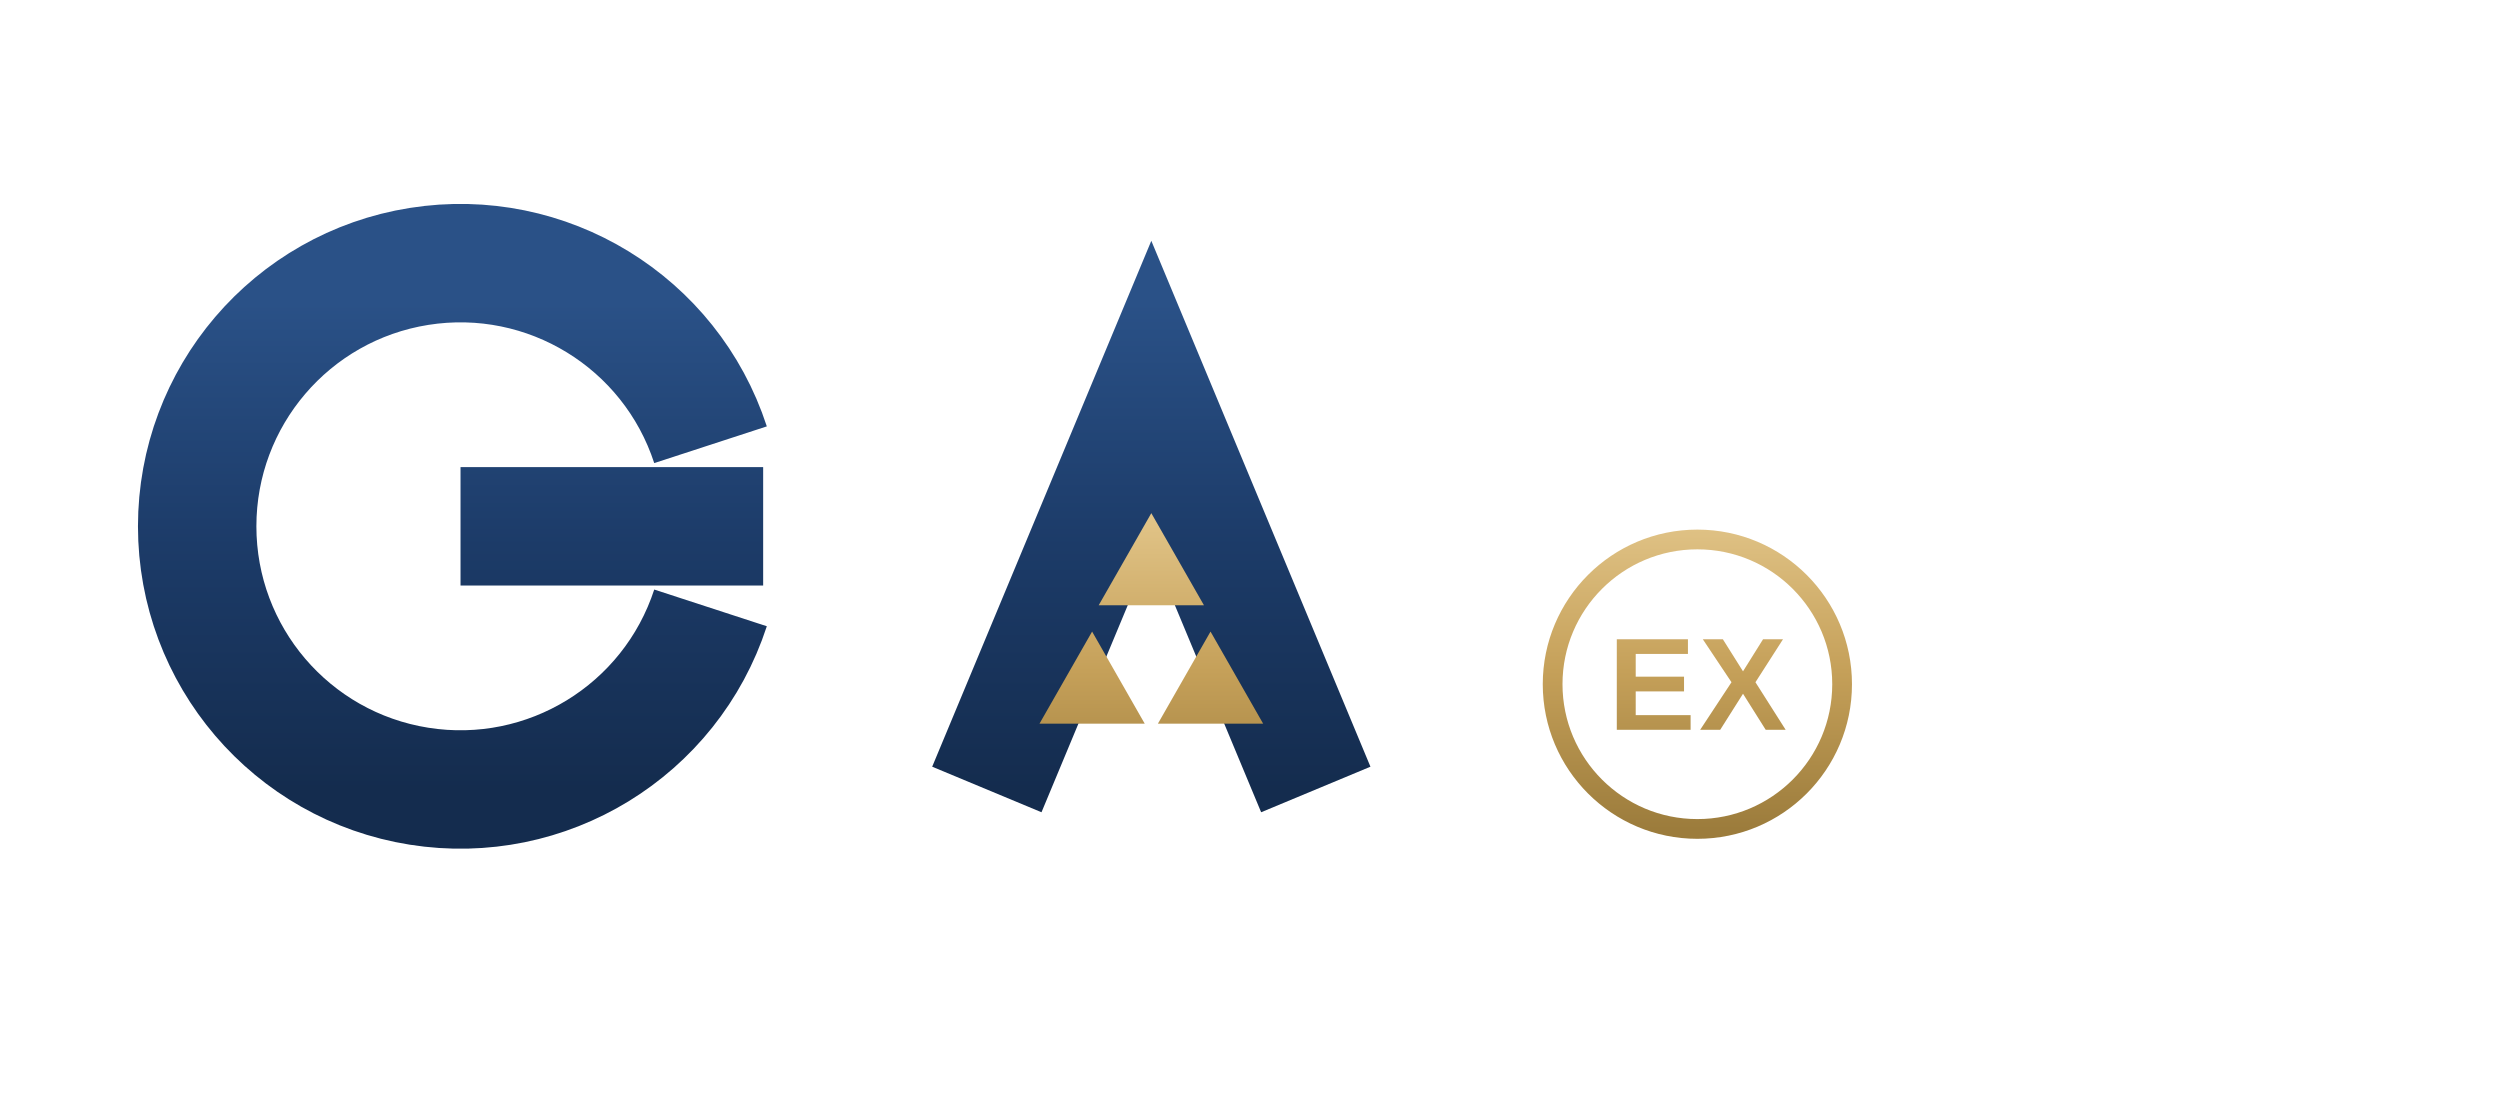
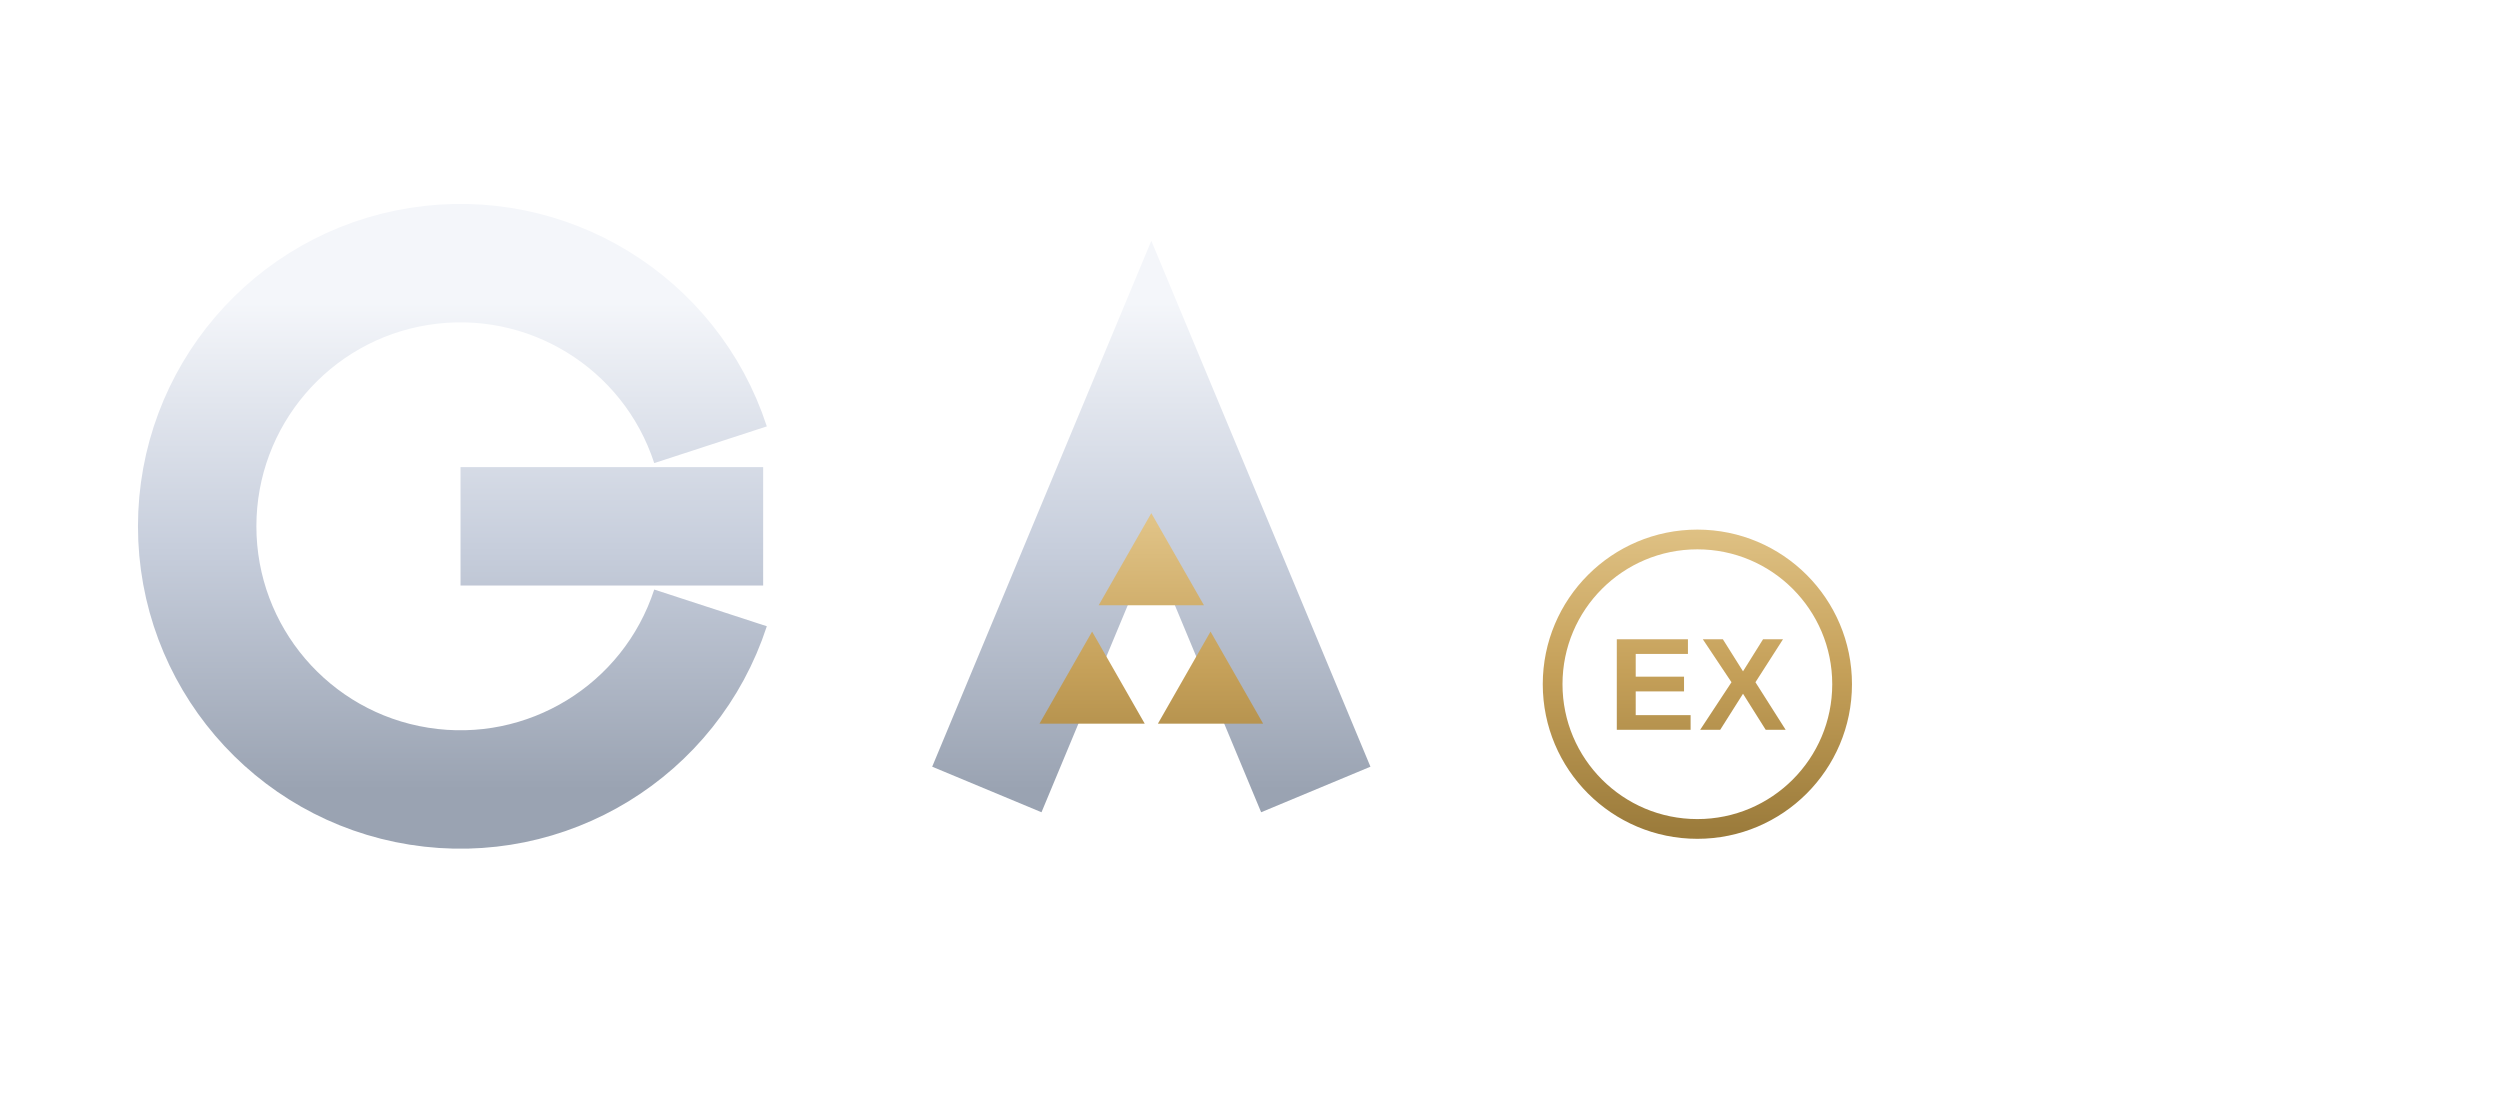
- <svg xmlns="http://www.w3.org/2000/svg" viewBox="0 0 380 170" role="img" aria-label="GAAex">
+ <svg xmlns="http://www.w3.org/2000/svg" viewBox="0 0 380 170" role="img" aria-label="GAAhex">
  <defs>
    <linearGradient id="cob" x1="0" y1="46" x2="0" y2="120" gradientUnits="userSpaceOnUse">
-       <stop offset="0" stop-color="#2A5187" />
-       <stop offset="0.5" stop-color="#1C3B68" />
-       <stop offset="1" stop-color="#142C4E" />
+       <stop offset="0" stop-color="#F4F6FA" />
+       <stop offset="0.5" stop-color="#C7CEDC" />
+       <stop offset="1" stop-color="#9AA3B2" />
    </linearGradient>
    <linearGradient id="gold" x1="0" y1="78" x2="0" y2="126" gradientUnits="userSpaceOnUse">
      <stop offset="0" stop-color="#E2C589" />
      <stop offset="0.5" stop-color="#C5A059" />
      <stop offset="1" stop-color="#9C7C3C" />
    </linearGradient>
  </defs>
  <path d="M 108 67.6 A 40 40 0 1 0 108 92.4" fill="none" stroke="url(#cob)" stroke-width="18" stroke-linecap="butt" />
  <path d="M 70 80 H 116" fill="none" stroke="url(#cob)" stroke-width="18" stroke-linecap="butt" />
  <path d="M150 120 L175 60 L200 120" fill="none" stroke="url(#cob)" stroke-width="18" stroke-linejoin="miter" />
  <path d="M175 46 L166 60 L184 60 Z" fill="url(#cob)" />
  <path d="M175 78 L167 92 L183 92 Z" fill="url(#gold)" />
  <path d="M166 96 L158 110 L174 110 Z" fill="url(#gold)" />
  <path d="M184 96 L176 110 L192 110 Z" fill="url(#gold)" />
  <circle cx="258" cy="104" r="22" fill="none" stroke="url(#gold)" stroke-width="3" />
  <text x="258" y="104" font-family="Arial, Helvetica, sans-serif" font-size="20" font-weight="700" fill="url(#gold)" text-anchor="middle" dominant-baseline="central" letter-spacing="0.5">EX</text>
</svg>
